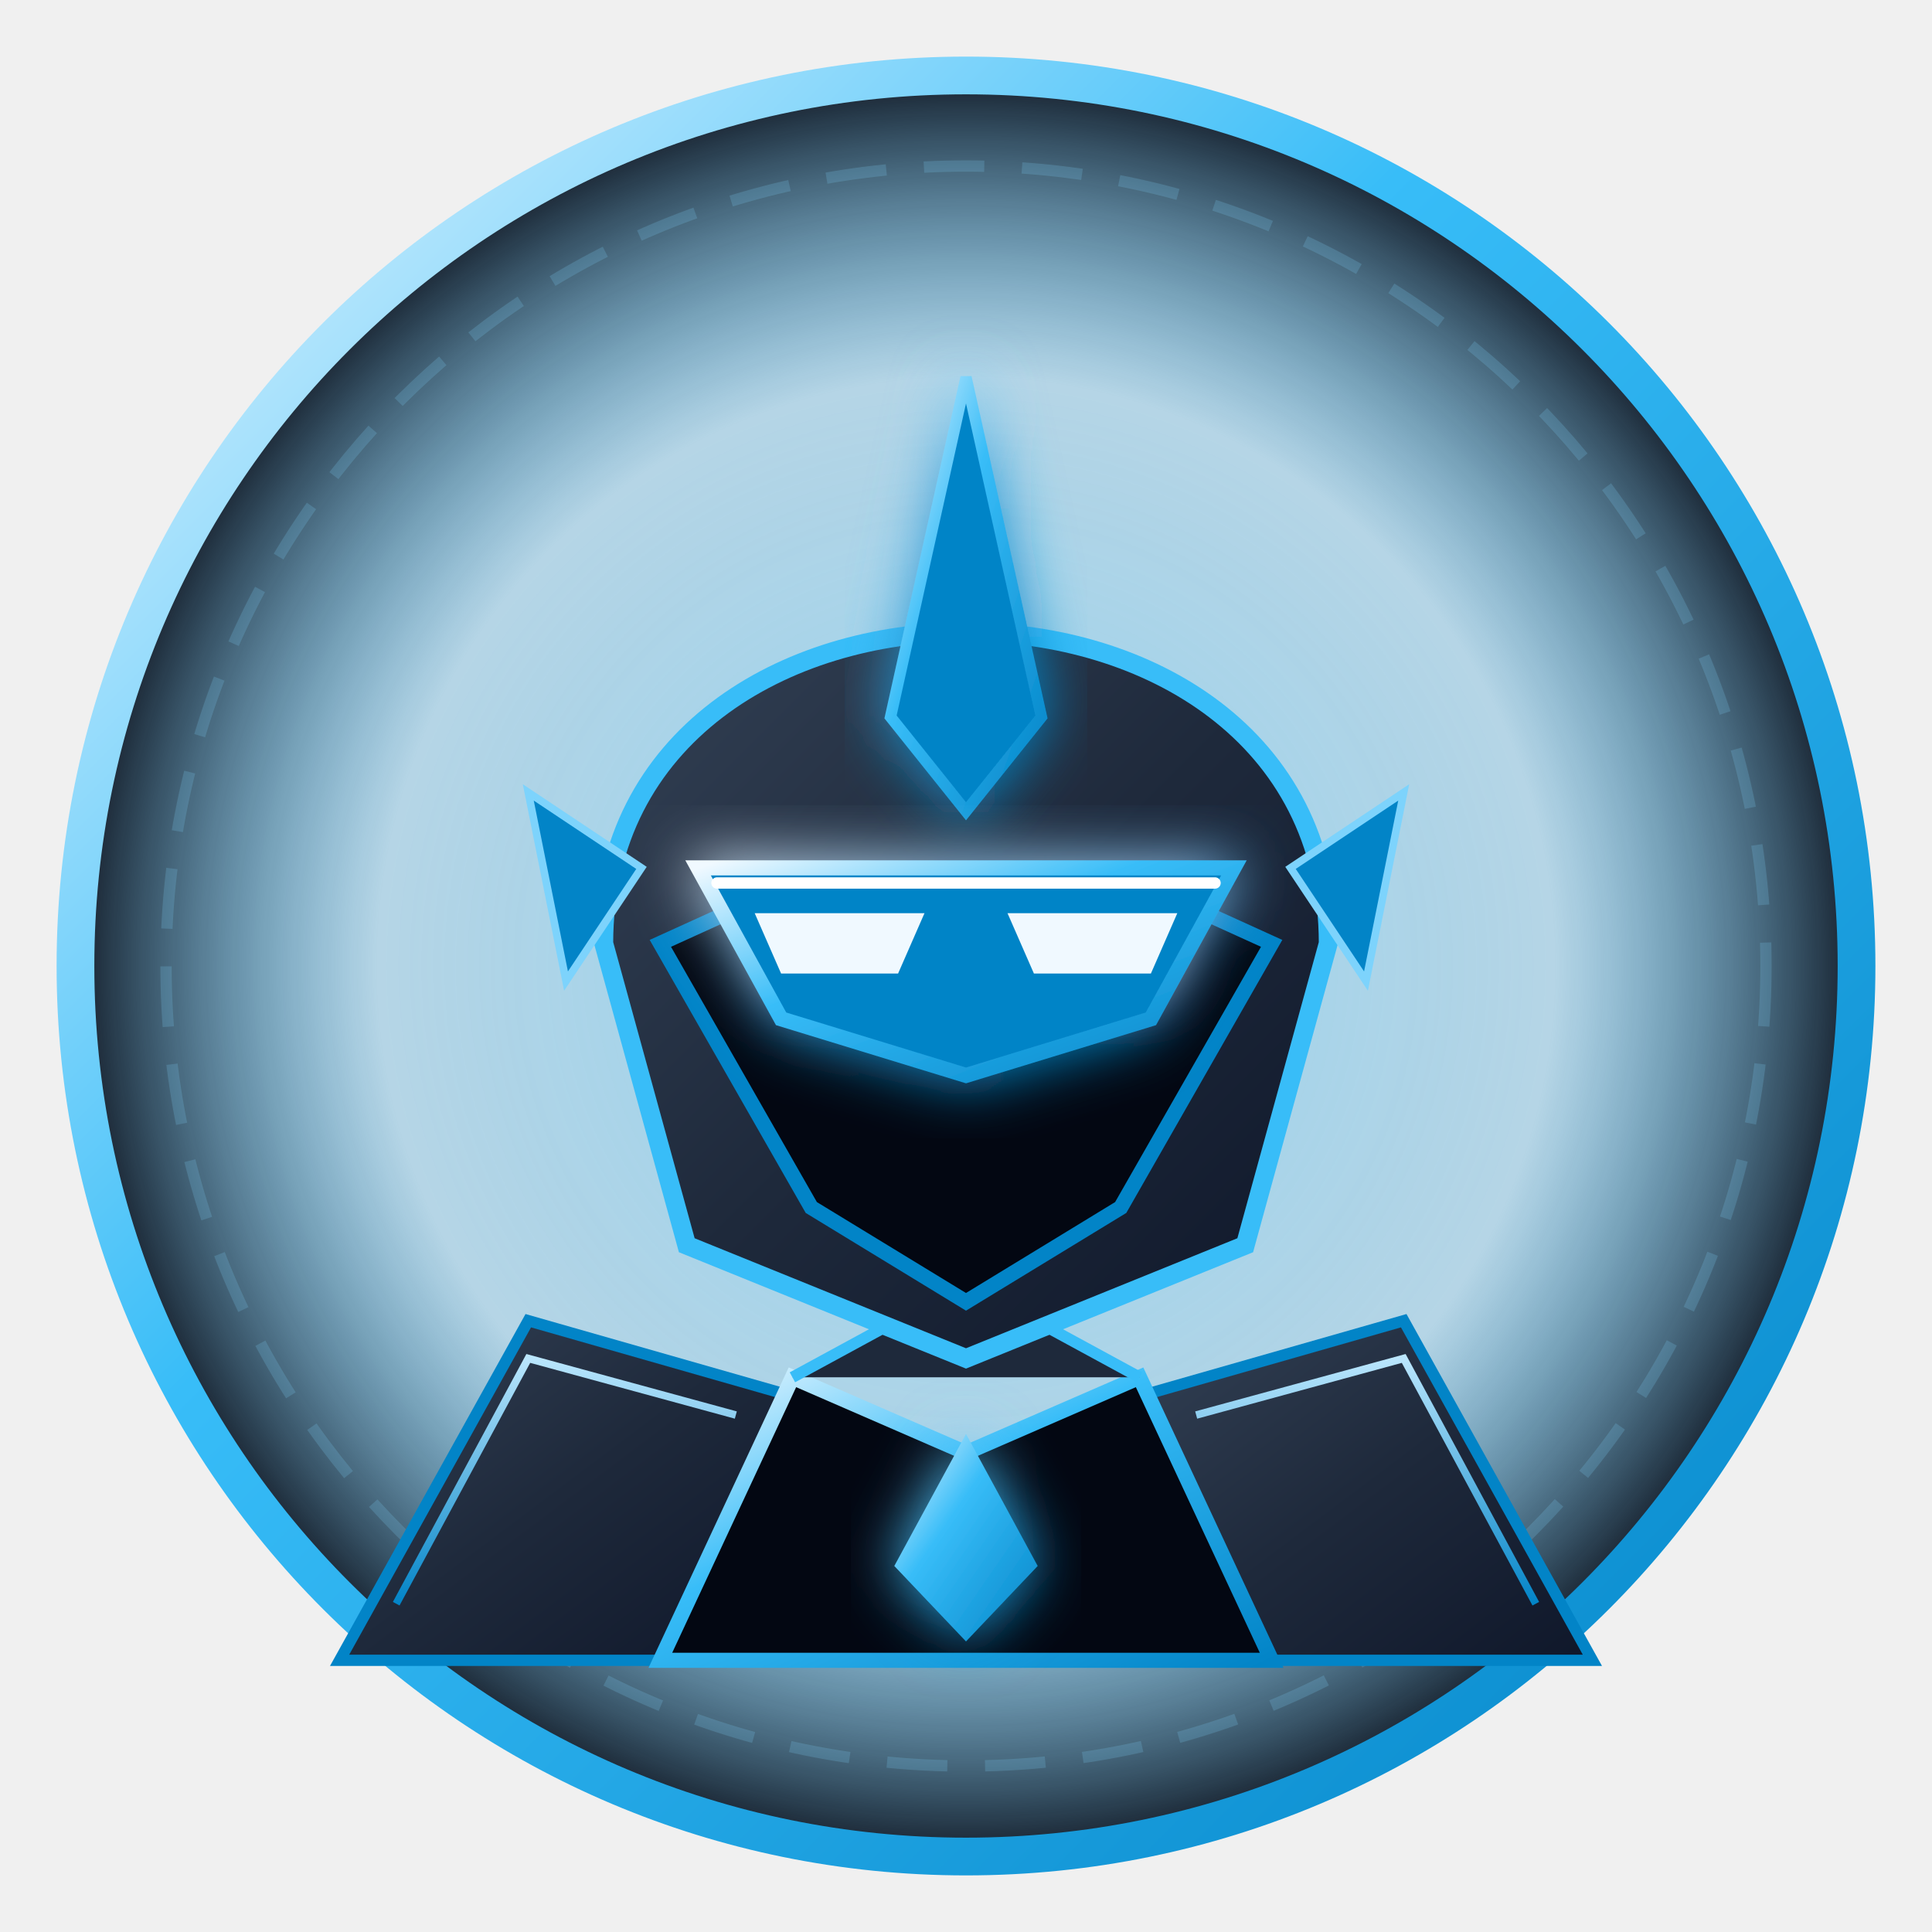
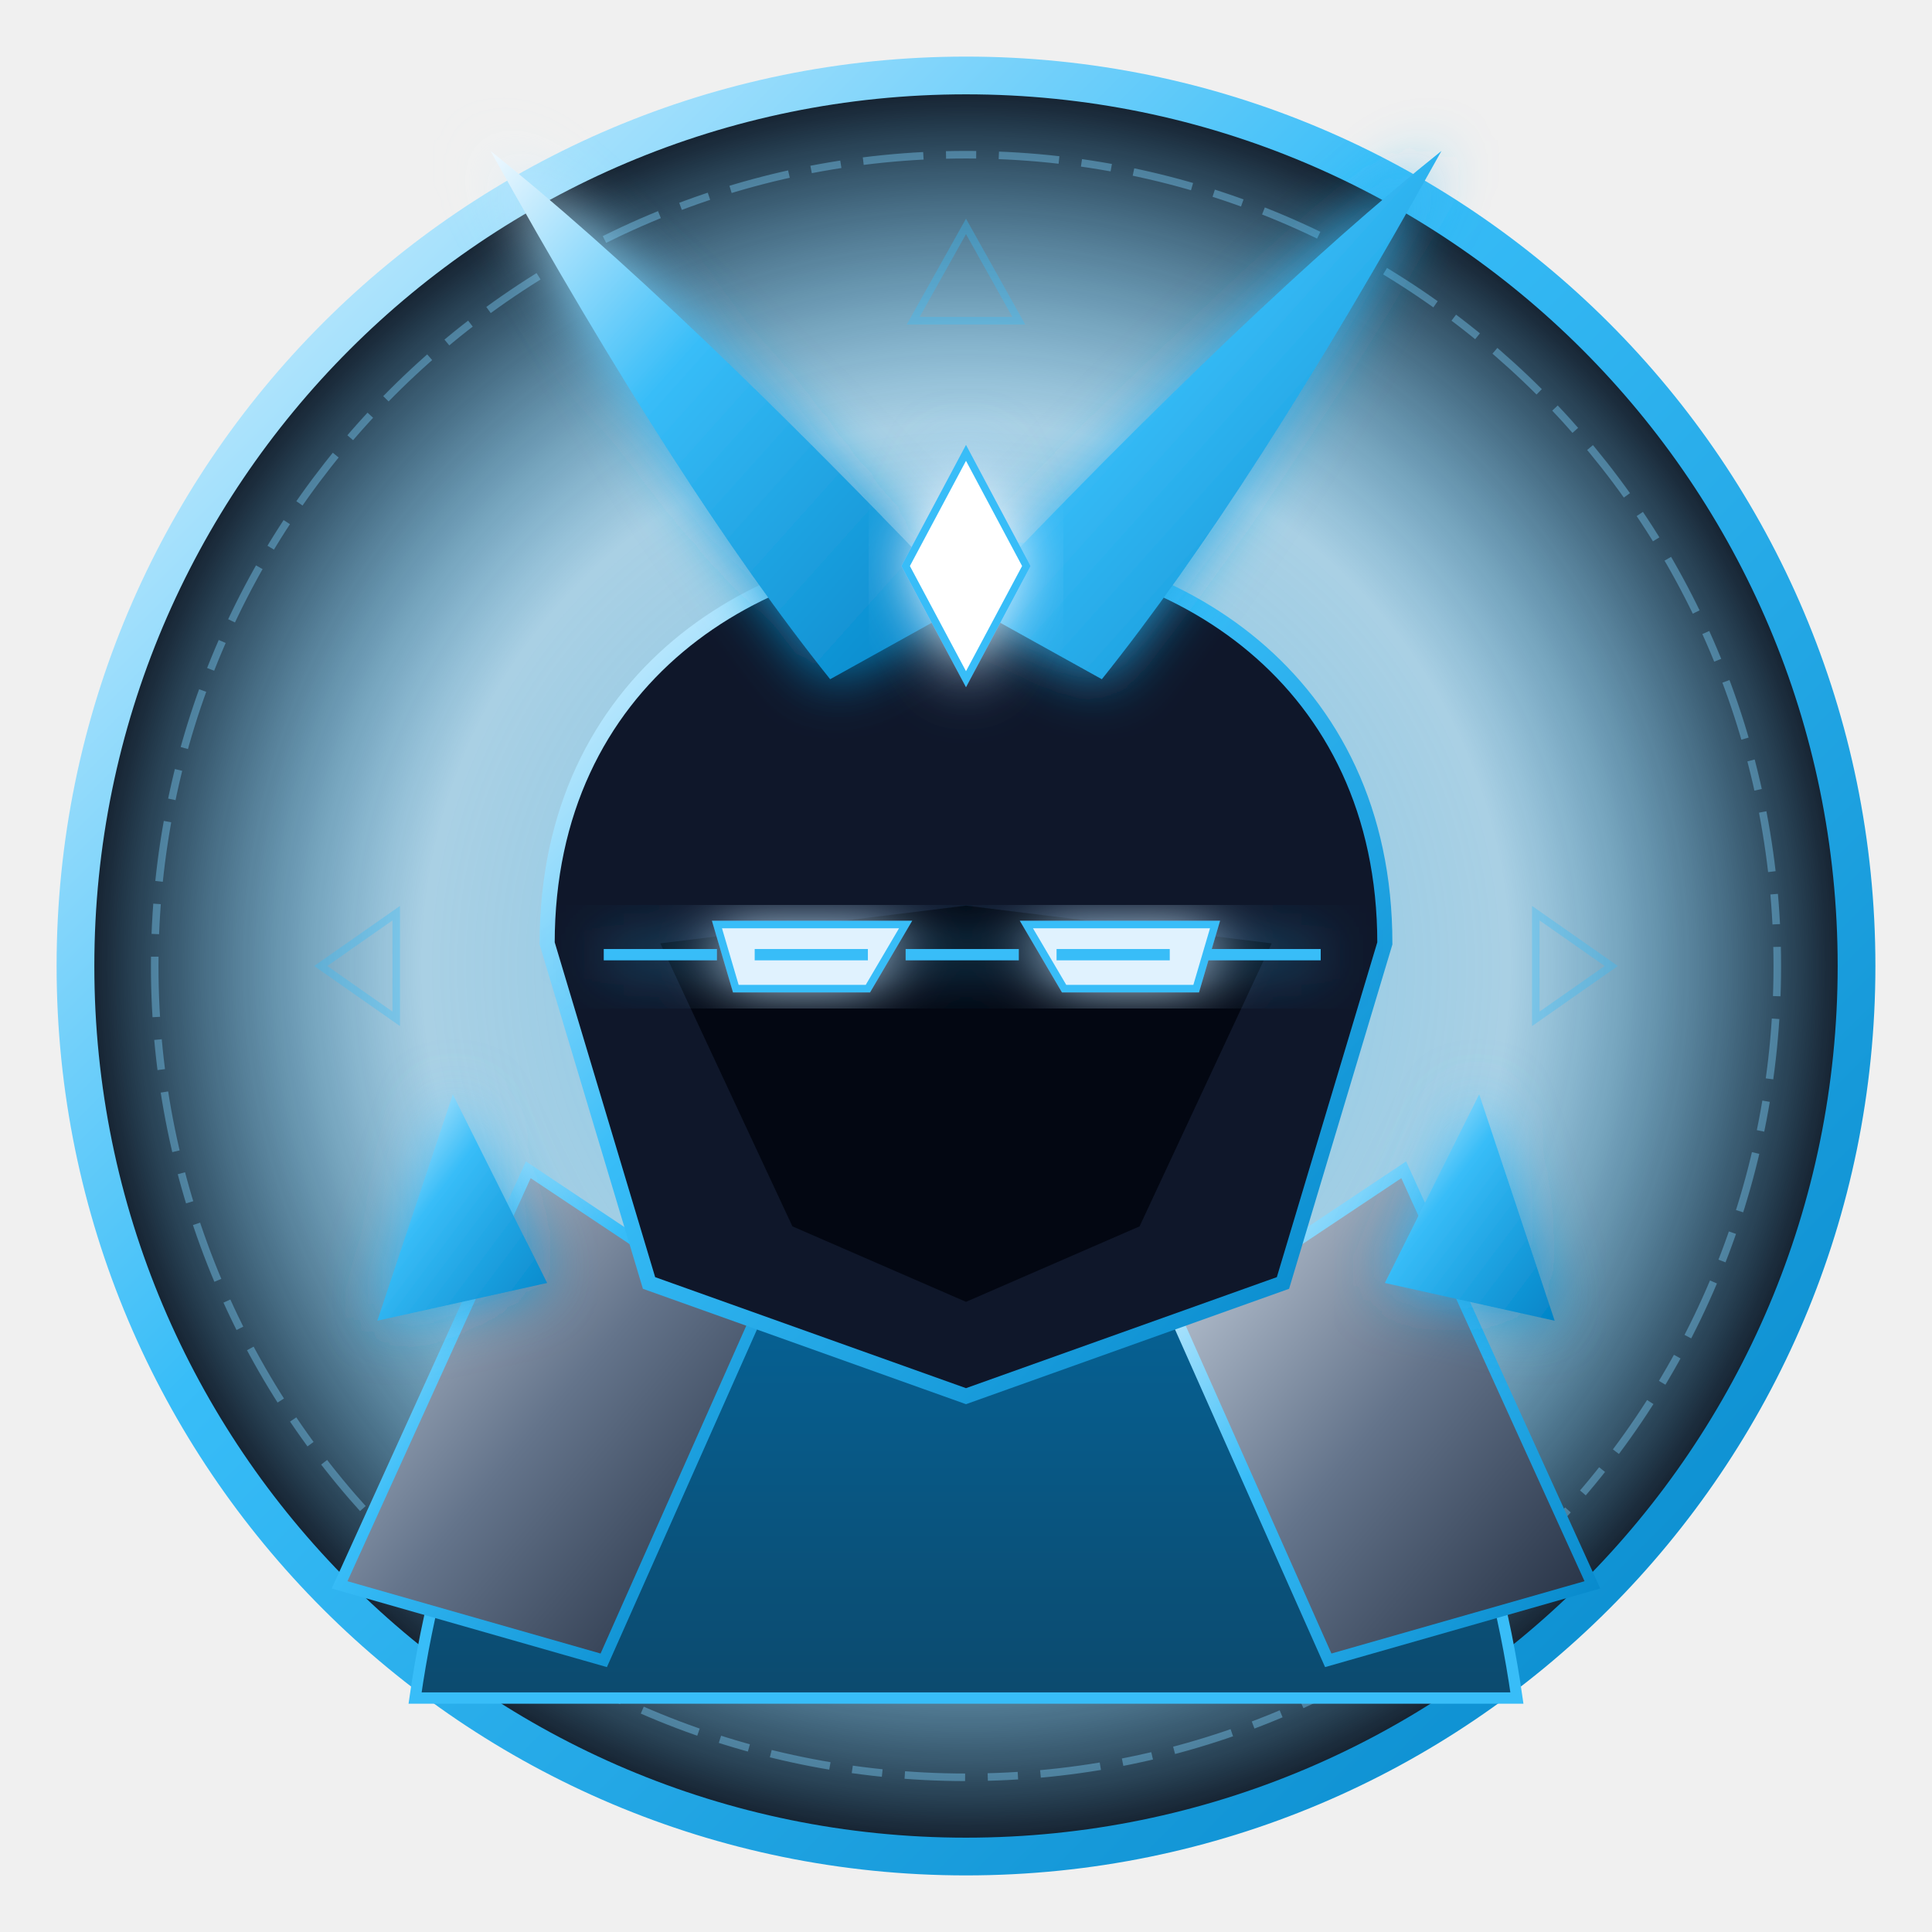
<svg xmlns="http://www.w3.org/2000/svg" viewBox="0 0 512 512" width="100%" height="100%">
  <defs>
    <radialGradient id="kaeBg" cx="50%" cy="50%" r="50%">
-       <stop offset="0%" stop-color="#38bdf8" stop-opacity="0.45" />
-       <stop offset="65%" stop-color="#0284c7" stop-opacity="0.25" />
-       <stop offset="100%" stop-color="#030712" stop-opacity="0.95" />
+       <stop offset="0%" stop-color="#38bdf8" stop-opacity="0.55" />
+       <stop offset="60%" stop-color="#0284c7" stop-opacity="0.3" />
+       <stop offset="100%" stop-color="#030712" stop-opacity="0.98" />
    </radialGradient>
-     <linearGradient id="kaeArmor" x1="0%" y1="0%" x2="100%" y2="100%">
-       <stop offset="0%" stop-color="#334155" />
-       <stop offset="50%" stop-color="#1e293b" />
-       <stop offset="100%" stop-color="#0f172a" />
+     <linearGradient id="kaeSilver" x1="0%" y1="0%" x2="100%" y2="100%">
+       <stop offset="0%" stop-color="#cbd5e1" />
+       <stop offset="50%" stop-color="#64748b" />
+       <stop offset="100%" stop-color="#1e293b" />
    </linearGradient>
-     <linearGradient id="kaeHighlight" x1="0%" y1="0%" x2="0%" y2="100%">
-       <stop offset="0%" stop-color="#bae6fd" />
-       <stop offset="100%" stop-color="#0284c7" opacity="0.1" />
-     </linearGradient>
-     <linearGradient id="kaeBlueGlow" x1="0%" y1="0%" x2="100%" y2="100%">
+     <linearGradient id="kaeCyanGlow" x1="0%" y1="0%" x2="100%" y2="100%">
      <stop offset="0%" stop-color="#f0f9ff" />
      <stop offset="40%" stop-color="#38bdf8" />
      <stop offset="100%" stop-color="#0284c7" />
+     </linearGradient>
+     <linearGradient id="kaeRobe" x1="0%" y1="0%" x2="0%" y2="100%">
+       <stop offset="0%" stop-color="#0369a1" />
+       <stop offset="100%" stop-color="#0c4a6e" />
    </linearGradient>
    <filter id="kaeGlow" x="-30%" y="-30%" width="160%" height="160%">
      <feGaussianBlur stdDeviation="8" result="blur" />
      <feComposite in="SourceGraphic" in2="blur" operator="over" />
    </filter>
  </defs>
-   <circle cx="256" cy="256" r="236" fill="url(#kaeBg)" stroke="url(#kaeBlueGlow)" stroke-width="10" />
-   <circle cx="256" cy="256" r="212" fill="none" stroke="#7dd3fc" stroke-opacity="0.2" stroke-width="3" stroke-dasharray="16 10" />
+   <circle cx="256" cy="256" r="236" fill="url(#kaeBg)" stroke="url(#kaeCyanGlow)" stroke-width="10" />
+   <circle cx="256" cy="256" r="215" fill="none" stroke="#7dd3fc" stroke-opacity="0.4" stroke-width="2" stroke-dasharray="8 6 16 6" />
+   <g stroke="#38bdf8" stroke-opacity="0.35" stroke-width="2" fill="none">
+     <polygon points="256,60 270,85 242,85" />
+     <polygon points="85,256 105,242 105,270" />
+     <polygon points="427,256 407,242 407,270" />
+   </g>
+   <path d="M 110 450 Q 130 310 256 310 Q 382 310 402 450 Z" fill="url(#kaeRobe)" stroke="#38bdf8" stroke-width="3" />
  <g>
-     <path d="M 90 440 L 140 350 L 210 370 L 180 440 Z" fill="url(#kaeArmor)" stroke="#0284c7" stroke-width="3" />
-     <path d="M 105 425 L 140 360 L 195 375" fill="none" stroke="url(#kaeHighlight)" stroke-width="2" />
-     <path d="M 422 440 L 372 350 L 302 370 L 332 440 Z" fill="url(#kaeArmor)" stroke="#0284c7" stroke-width="3" />
-     <path d="M 407 425 L 372 360 L 317 375" fill="none" stroke="url(#kaeHighlight)" stroke-width="2" />
-     <path d="M 175 440 L 210 365 L 256 385 L 302 365 L 337 440 Z" fill="#030712" stroke="url(#kaeBlueGlow)" stroke-width="4" />
-     <polygon points="256,380 275,415 256,435 237,415" fill="url(#kaeBlueGlow)" filter="url(#kaeGlow)" />
-     <path d="M 210 365 L 256 340 L 302 365" fill="#1e293b" stroke="#38bdf8" stroke-width="3" />
+     <path d="M 90 420 L 140 310 L 200 350 L 160 440 Z" fill="url(#kaeSilver)" stroke="url(#kaeCyanGlow)" stroke-width="3" />
+     <polygon points="120,290 145,340 100,350" fill="url(#kaeCyanGlow)" filter="url(#kaeGlow)" />
+     <path d="M 422 420 L 372 310 L 312 350 L 352 440 Z" fill="url(#kaeSilver)" stroke="url(#kaeCyanGlow)" stroke-width="3" />
+     <polygon points="392,290 367,340 412,350" fill="url(#kaeCyanGlow)" filter="url(#kaeGlow)" />
  </g>
-   <path d="M 210 340 L 256 355 L 302 340 L 285 300 L 227 300 Z" fill="#0f172a" stroke="#38bdf8" stroke-width="3" />
  <g>
-     <path d="M 160 250 C 160 140, 352 140, 352 250 L 330 330 L 256 360 L 182 330 Z" fill="url(#kaeArmor)" stroke="#38bdf8" stroke-width="5" />
-     <path d="M 256 100 L 276 190 L 256 215 L 236 190 Z" fill="#0284c7" stroke="url(#kaeBlueGlow)" stroke-width="3" filter="url(#kaeGlow)" />
-     <path d="M 175 250 L 215 320 L 256 345 L 297 320 L 337 250 L 315 240 L 256 250 L 197 240 Z" fill="#030712" stroke="#0284c7" stroke-width="4" />
+     <path d="M 145 250 C 145 110, 367 110, 367 250 L 340 340 L 256 370 L 172 340 Z" fill="#0f172a" stroke="url(#kaeCyanGlow)" stroke-width="4" />
+     <path d="M 256 160 Q 180 80 130 40 Q 180 130 220 180 Z" fill="url(#kaeCyanGlow)" filter="url(#kaeGlow)" />
+     <path d="M 256 160 Q 332 80 382 40 Q 332 130 292 180 Z" fill="url(#kaeCyanGlow)" filter="url(#kaeGlow)" />
+     <polygon points="256,120 272,150 256,180 240,150" fill="#ffffff" filter="url(#kaeGlow)" stroke="#38bdf8" stroke-width="2" />
+     <path d="M 175 250 L 210 325 L 256 345 L 302 325 L 337 250 L 256 240 Z" fill="#030712" />
    <g filter="url(#kaeGlow)">
-       <path d="M 185 230 L 327 230 L 305 270 L 256 285 L 207 270 Z" fill="#0284c7" stroke="url(#kaeBlueGlow)" stroke-width="4" />
-       <polygon points="200,242 245,242 238,258 207,258" fill="#f0f9ff" />
-       <polygon points="312,242 267,242 274,258 305,258" fill="#f0f9ff" />
-       <line x1="190" y1="234" x2="322" y2="234" stroke="#ffffff" stroke-width="3" stroke-linecap="round" />
+       <polygon points="190,245 240,245 230,262 195,262" fill="#e0f2fe" stroke="#38bdf8" stroke-width="2" />
+       <polygon points="322,245 272,245 282,262 317,262" fill="#e0f2fe" stroke="#38bdf8" stroke-width="2" />
+       <line x1="160" y1="253" x2="352" y2="253" stroke="#38bdf8" stroke-width="3" stroke-dasharray="30 10" />
    </g>
-     <path d="M 140 210 L 170 230 L 150 260 Z" fill="#0284c7" stroke="#7dd3fc" stroke-width="2" />
-     <path d="M 372 210 L 342 230 L 362 260 Z" fill="#0284c7" stroke="#7dd3fc" stroke-width="2" />
  </g>
</svg>
